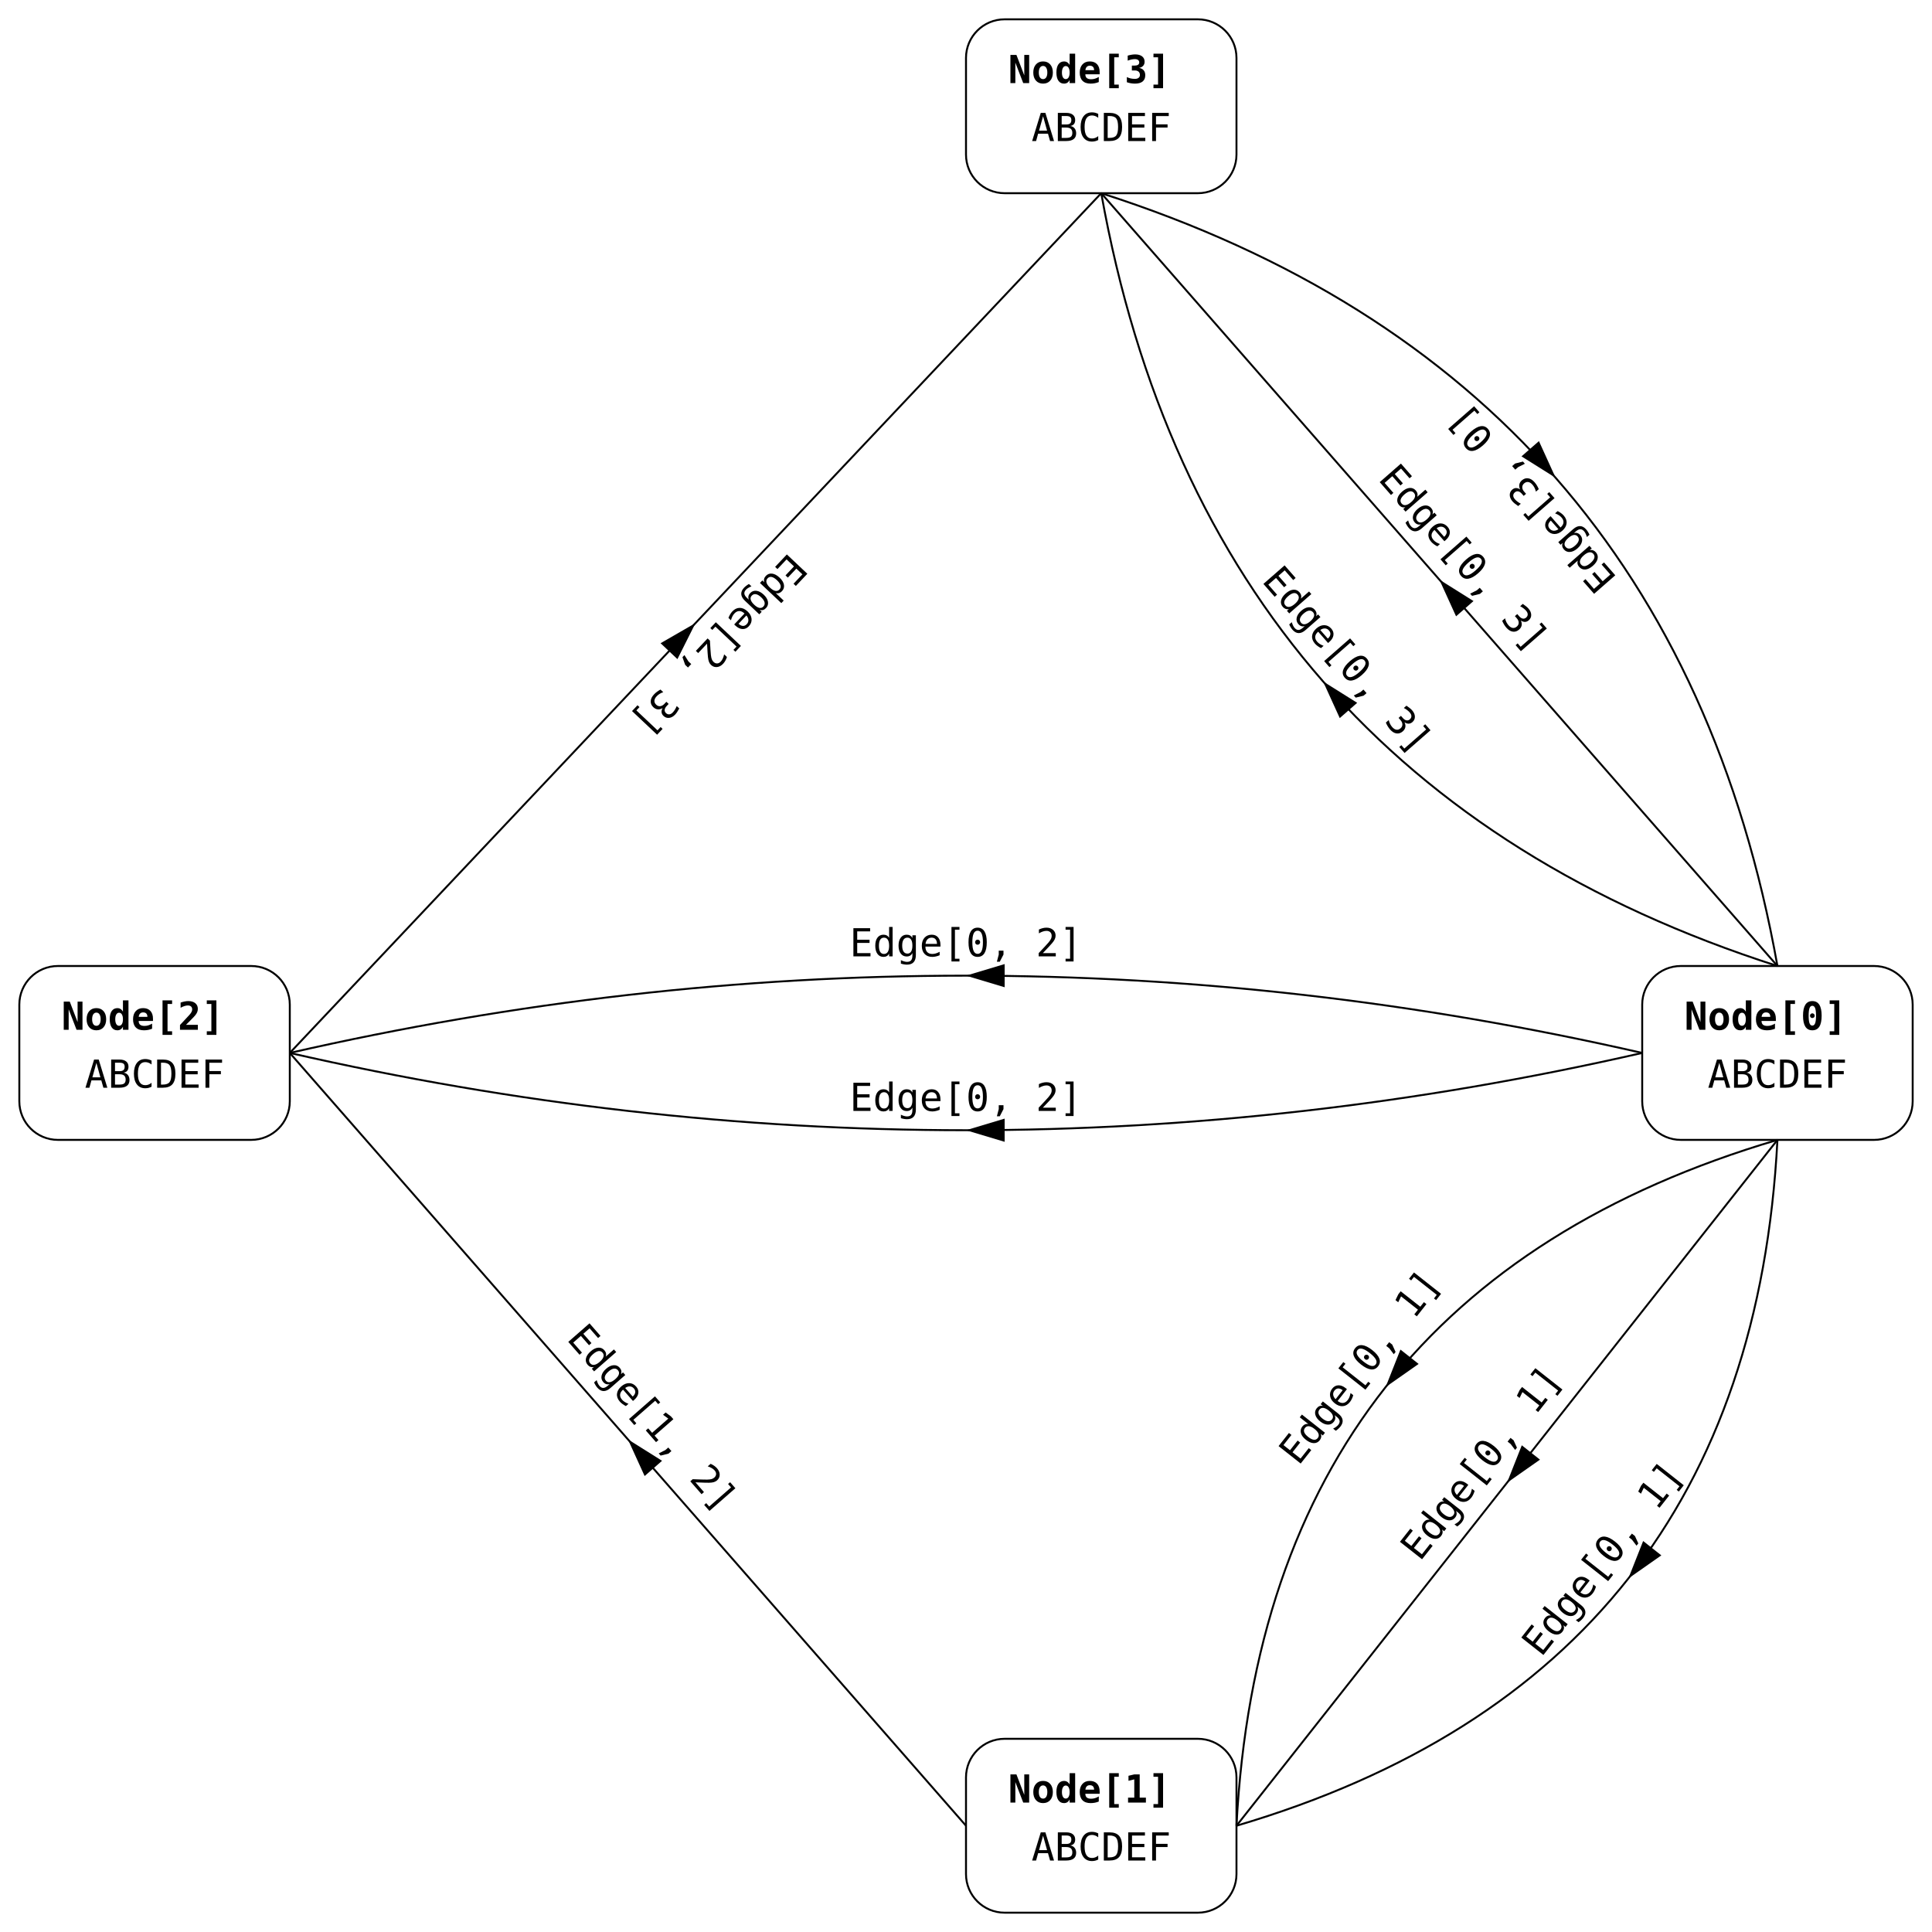
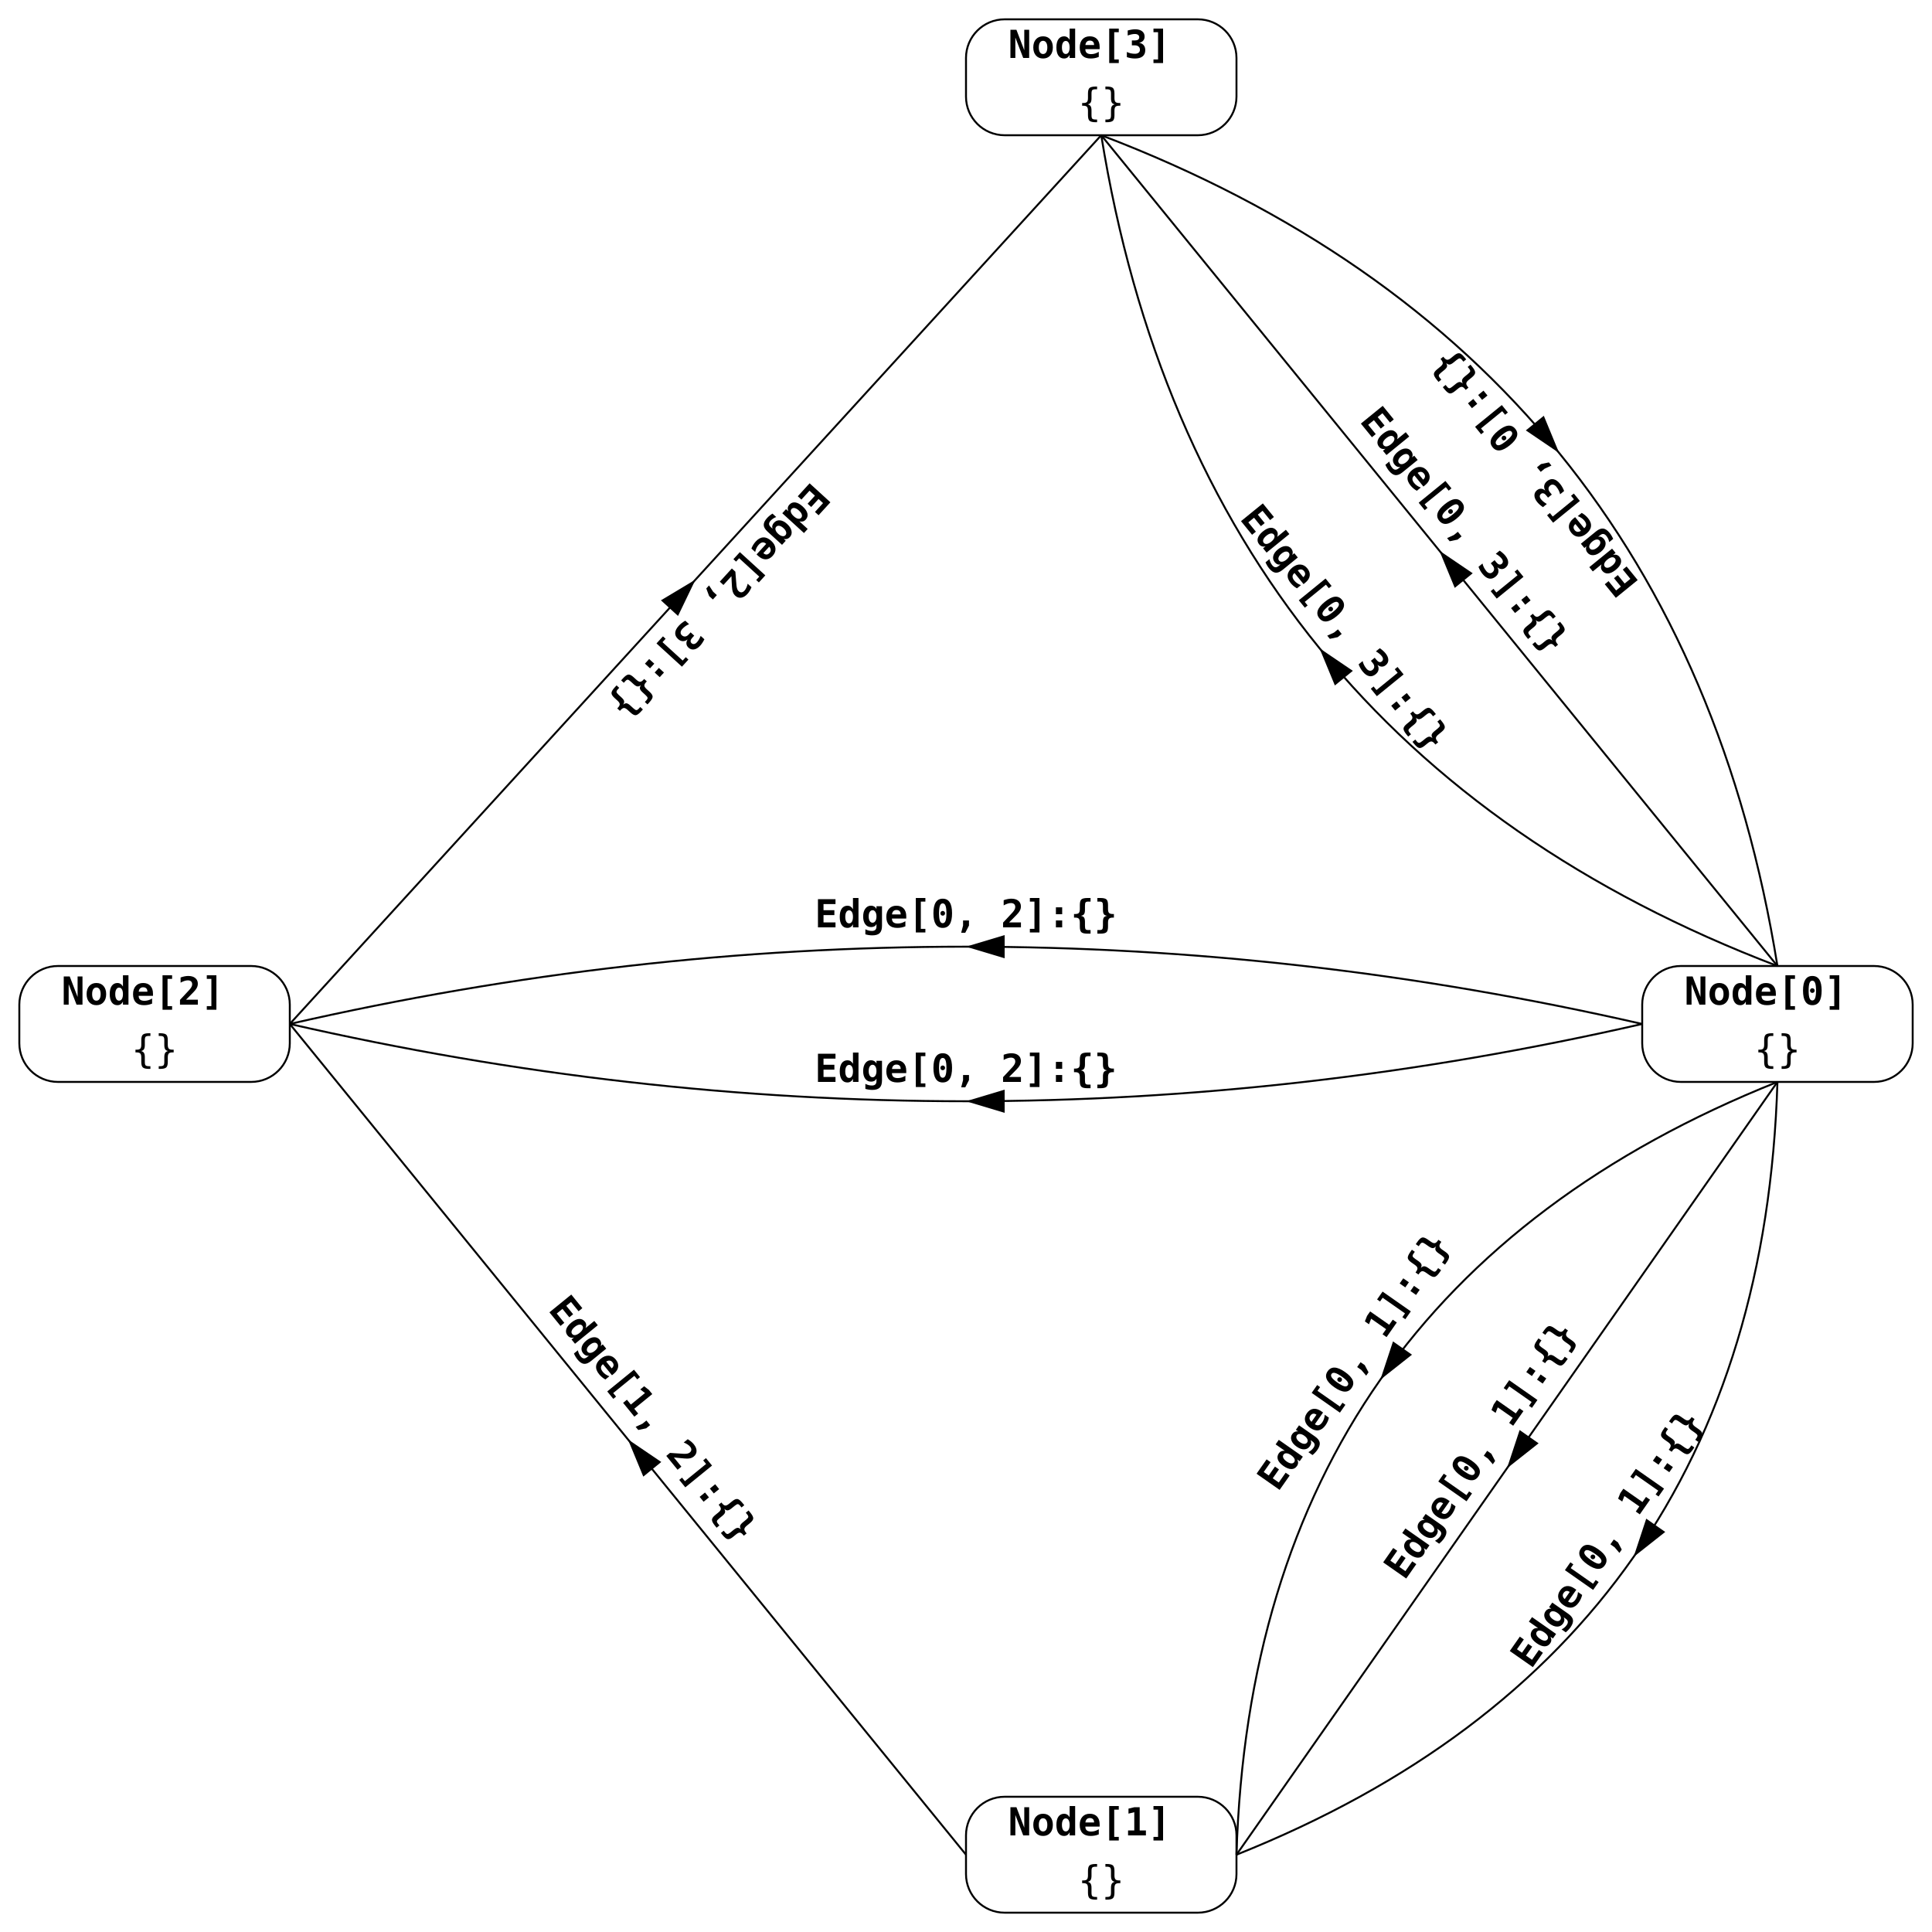
- <svg xmlns="http://www.w3.org/2000/svg" baseProfile="full" height="400px" version="1.1" viewBox="0,0,1000.0,1000.0" width="400px">
+ <svg xmlns="http://www.w3.org/2000/svg" baseProfile="full" height="1200px" preserveAspectRatio="xMidYMid meet" version="1.1" viewBox="0,0,1000.0,1000.0" width="1200px">
  <defs>
    <marker id="id1" markerHeight="20" markerUnits="strokeWidth" markerWidth="20" orient="auto" refX="1.0" refY="0.5" viewBox="0,0,1,1">
      <polygon fill="black" points="0,0.2 1,0.5 0,0.8" stroke="none" />
    </marker>
  </defs>
  <g>
-     <rect fill="none" height="90.0" rx="20.0" ry="20.0" stroke="black" stroke-width="1px" width="140.0" x="850.0" y="500.0" />
-     <text font-family="monospace" font-size="20.0" text-anchor="middle" x="920.0" y="503.0">
-       <tspan dy="30.0" font-family="monospace" font-size="20.0" font-weight="bold" text-anchor="middle" x="920.0">Node[0]</tspan>
-       <tspan dy="30.0" font-family="monospace" font-size="20.0" font-weight="normal" text-anchor="middle" x="920.0">ABCDEF</tspan>
+     <rect fill="none" height="60.0" rx="20.0" ry="20.0" stroke="black" stroke-width="1px" width="140.0" x="850.0" y="500.0" />
+     <text font-family="monospace" font-size="20.0" text-anchor="middle" transform="translate(0,-10.0)" x="920.0" y="530.0">
+       <tspan font-family="monospace" font-size="20.0" font-weight="bold" text-anchor="middle" x="920.0" y="530.0">Node[0]</tspan>
+       <tspan font-family="monospace" font-size="20.0" font-weight="normal" text-anchor="middle" x="920.0" y="560.0">{}</tspan>
    </text>
  </g>
  <g>
-     <rect fill="none" height="90.0" rx="20.0" ry="20.0" stroke="black" stroke-width="1px" width="140.0" x="500" y="900.0" />
-     <text font-family="monospace" font-size="20.0" text-anchor="middle" x="570" y="903.0">
-       <tspan dy="30.0" font-family="monospace" font-size="20.0" font-weight="bold" text-anchor="middle" x="570">Node[1]</tspan>
-       <tspan dy="30.0" font-family="monospace" font-size="20.0" font-weight="normal" text-anchor="middle" x="570">ABCDEF</tspan>
+     <rect fill="none" height="60.0" rx="20.0" ry="20.0" stroke="black" stroke-width="1px" width="140.0" x="500" y="930.0" />
+     <text font-family="monospace" font-size="20.0" text-anchor="middle" transform="translate(0,-10.0)" x="570" y="960.0">
+       <tspan font-family="monospace" font-size="20.0" font-weight="bold" text-anchor="middle" x="570" y="960.0">Node[1]</tspan>
+       <tspan font-family="monospace" font-size="20.0" font-weight="normal" text-anchor="middle" x="570" y="990.0">{}</tspan>
    </text>
  </g>
  <g>
-     <rect fill="none" height="90.0" rx="20.0" ry="20.0" stroke="black" stroke-width="1px" width="140.0" x="10.0" y="500" />
-     <text font-family="monospace" font-size="20.0" text-anchor="middle" x="80.0" y="503">
-       <tspan dy="30.0" font-family="monospace" font-size="20.0" font-weight="bold" text-anchor="middle" x="80.0">Node[2]</tspan>
-       <tspan dy="30.0" font-family="monospace" font-size="20.0" font-weight="normal" text-anchor="middle" x="80.0">ABCDEF</tspan>
+     <rect fill="none" height="60.0" rx="20.0" ry="20.0" stroke="black" stroke-width="1px" width="140.0" x="10.0" y="500" />
+     <text font-family="monospace" font-size="20.0" text-anchor="middle" transform="translate(0,-10.0)" x="80.0" y="530">
+       <tspan font-family="monospace" font-size="20.0" font-weight="bold" text-anchor="middle" x="80.0" y="530">Node[2]</tspan>
+       <tspan font-family="monospace" font-size="20.0" font-weight="normal" text-anchor="middle" x="80.0" y="560">{}</tspan>
    </text>
  </g>
  <g>
-     <rect fill="none" height="90.0" rx="20.0" ry="20.0" stroke="black" stroke-width="1px" width="140.0" x="500.0" y="10.0" />
-     <text font-family="monospace" font-size="20.0" text-anchor="middle" x="570.0" y="13.0">
-       <tspan dy="30.0" font-family="monospace" font-size="20.0" font-weight="bold" text-anchor="middle" x="570.0">Node[3]</tspan>
-       <tspan dy="30.0" font-family="monospace" font-size="20.0" font-weight="normal" text-anchor="middle" x="570.0">ABCDEF</tspan>
+     <rect fill="none" height="60.0" rx="20.0" ry="20.0" stroke="black" stroke-width="1px" width="140.0" x="500.0" y="10.0" />
+     <text font-family="monospace" font-size="20.0" text-anchor="middle" transform="translate(0,-10.0)" x="570.0" y="40.0">
+       <tspan font-family="monospace" font-size="20.0" font-weight="bold" text-anchor="middle" x="570.0" y="40.0">Node[3]</tspan>
+       <tspan font-family="monospace" font-size="20.0" font-weight="normal" text-anchor="middle" x="570.0" y="70.0">{}</tspan>
    </text>
  </g>
  <g>
-     <path d="M 920.0 590.0 Q 912.813 728.293 842.813 817.043 Q 772.813 905.793 640 945.0" fill="none" marker-mid="url(#id1)" stroke="black" stroke-width="1px" />
-     <text font-family="monospace" font-size="20.0" text-anchor="middle" transform="rotate(308.264,842.8132,817.0429) translate(0,-10.0)" x="842.813" y="817.043">Edge[0, 1]</text>
+     <path d="M 920.0 560.0 Q 915.539 705.877 845.539 805.877 Q 775.539 905.877 640 960.0" fill="none" marker-mid="url(#id1)" stroke="black" stroke-width="1px" />
+     <text font-family="monospace" font-size="20.0" text-anchor="middle" transform="rotate(304.992,845.5385,805.877) translate(0,-10.0)" x="845.539" y="805.877">
+       <tspan font-family="monospace" font-size="20.0" font-weight="bold" text-anchor="middle" x="845.539" y="805.877">Edge[0, 1]:{}</tspan>
+     </text>
  </g>
  <g>
-     <path d="M 920.0 590.0 Q 850 678.75 780 767.5 Q 710 856.25 640 945.0" fill="none" marker-mid="url(#id1)" stroke="black" stroke-width="1px" />
-     <text font-family="monospace" font-size="20.0" text-anchor="middle" transform="rotate(308.264,780,767.5) translate(0,-10.0)" x="780" y="767.5">Edge[0, 1]</text>
+     <path d="M 920.0 560.0 Q 850 660.0 780 760.0 Q 710 860.0 640 960.0" fill="none" marker-mid="url(#id1)" stroke="black" stroke-width="1px" />
+     <text font-family="monospace" font-size="20.0" text-anchor="middle" transform="rotate(304.992,780,760.0) translate(0,-10.0)" x="780" y="760.0">
+       <tspan font-family="monospace" font-size="20.0" font-weight="bold" text-anchor="middle" x="780" y="760.0">Edge[0, 1]:{}</tspan>
+     </text>
  </g>
  <g>
-     <path d="M 920.0 590.0 Q 787.187 629.207 717.187 717.957 Q 647.187 806.707 640 945.0" fill="none" marker-mid="url(#id1)" stroke="black" stroke-width="1px" />
-     <text font-family="monospace" font-size="20.0" text-anchor="middle" transform="rotate(308.264,717.1867,717.9571) translate(0,-10.0)" x="717.187" y="717.957">Edge[0, 1]</text>
+     <path d="M 920.0 560.0 Q 784.461 614.123 714.461 714.123 Q 644.461 814.123 640 960.0" fill="none" marker-mid="url(#id1)" stroke="black" stroke-width="1px" />
+     <text font-family="monospace" font-size="20.0" text-anchor="middle" transform="rotate(304.992,714.4614,714.123) translate(0,-10.0)" x="714.461" y="714.123">
+       <tspan font-family="monospace" font-size="20.0" font-weight="bold" text-anchor="middle" x="714.461" y="714.123">Edge[0, 1]:{}</tspan>
+     </text>
  </g>
  <g>
-     <path d="M 850.0 545.0 Q 675 585 500 585 Q 325 585 150.0 545" fill="none" marker-mid="url(#id1)" stroke="black" stroke-width="1px" />
-     <text font-family="monospace" font-size="20.0" text-anchor="middle" transform="rotate(2.43935326694e-06,500,585) translate(0,-10.0)" x="500" y="585">Edge[0, 2]</text>
+     <path d="M 850.0 530.0 Q 675 570 500 570 Q 325 570 150.0 530" fill="none" marker-mid="url(#id1)" stroke="black" stroke-width="1px" />
+     <text font-family="monospace" font-size="20.0" text-anchor="middle" transform="rotate(2.43935326694e-06,500,570) translate(0,-10.0)" x="500" y="570">
+       <tspan font-family="monospace" font-size="20.0" font-weight="bold" text-anchor="middle" x="500" y="570">Edge[0, 2]:{}</tspan>
+     </text>
  </g>
  <g>
-     <path d="M 850.0 545.0 Q 675 505 500 505 Q 325 505 150.0 545" fill="none" marker-mid="url(#id1)" stroke="black" stroke-width="1px" />
-     <text font-family="monospace" font-size="20.0" text-anchor="middle" transform="rotate(2.43935326694e-06,500,505) translate(0,-10.0)" x="500" y="505">Edge[0, 2]</text>
+     <path d="M 850.0 530.0 Q 675 490 500 490 Q 325 490 150.0 530" fill="none" marker-mid="url(#id1)" stroke="black" stroke-width="1px" />
+     <text font-family="monospace" font-size="20.0" text-anchor="middle" transform="rotate(2.43935326694e-06,500,490) translate(0,-10.0)" x="500" y="490">
+       <tspan font-family="monospace" font-size="20.0" font-weight="bold" text-anchor="middle" x="500" y="490">Edge[0, 2]:{}</tspan>
+     </text>
  </g>
  <g>
-     <path d="M 920.0 500.0 Q 772.294 452.68 684.794 352.68 Q 597.294 252.68 570.0 100.0" fill="none" marker-mid="url(#id1)" stroke="black" stroke-width="1px" />
-     <text font-family="monospace" font-size="20.0" text-anchor="middle" transform="rotate(48.81407,684.7939,352.6804) translate(0,-10.0)" x="684.794" y="352.68">Edge[0, 3]</text>
+     <path d="M 920.0 500.0 Q 770.455 443.002 682.955 335.502 Q 595.455 228.002 570.0 70.0" fill="none" marker-mid="url(#id1)" stroke="black" stroke-width="1px" />
+     <text font-family="monospace" font-size="20.0" text-anchor="middle" transform="rotate(50.85601,682.955,335.5017) translate(0,-10.0)" x="682.955" y="335.502">
+       <tspan font-family="monospace" font-size="20.0" font-weight="bold" text-anchor="middle" x="682.955" y="335.502">Edge[0, 3]:{}</tspan>
+     </text>
  </g>
  <g>
-     <path d="M 920.0 500.0 Q 832.5 400.0 745.0 300.0 Q 657.5 200.0 570.0 100.0" fill="none" marker-mid="url(#id1)" stroke="black" stroke-width="1px" />
-     <text font-family="monospace" font-size="20.0" text-anchor="middle" transform="rotate(48.81407,745.0,300.0) translate(0,-10.0)" x="745.0" y="300.0">Edge[0, 3]</text>
+     <path d="M 920.0 500.0 Q 832.5 392.5 745.0 285.0 Q 657.5 177.5 570.0 70.0" fill="none" marker-mid="url(#id1)" stroke="black" stroke-width="1px" />
+     <text font-family="monospace" font-size="20.0" text-anchor="middle" transform="rotate(50.85601,745.0,285.0) translate(0,-10.0)" x="745.0" y="285.0">
+       <tspan font-family="monospace" font-size="20.0" font-weight="bold" text-anchor="middle" x="745.0" y="285.0">Edge[0, 3]:{}</tspan>
+     </text>
  </g>
  <g>
-     <path d="M 500 945.0 Q 412.5 845 325 745 Q 237.5 645 150.0 545" fill="none" marker-mid="url(#id1)" stroke="black" stroke-width="1px" />
-     <text font-family="monospace" font-size="20.0" text-anchor="middle" transform="rotate(48.81408,325,745) translate(0,-10.0)" x="325" y="745">Edge[1, 2]</text>
+     <path d="M 500 960.0 Q 412.5 852.5 325 745 Q 237.5 637.5 150.0 530" fill="none" marker-mid="url(#id1)" stroke="black" stroke-width="1px" />
+     <text font-family="monospace" font-size="20.0" text-anchor="middle" transform="rotate(50.85602,325,745) translate(0,-10.0)" x="325" y="745">
+       <tspan font-family="monospace" font-size="20.0" font-weight="bold" text-anchor="middle" x="325" y="745">Edge[1, 2]:{}</tspan>
+     </text>
  </g>
  <g>
-     <path d="M 150.0 545 Q 255.0 433.75 360.0 322.5 Q 465.0 211.25 570.0 100.0" fill="none" marker-mid="url(#id1)" stroke="black" stroke-width="1px" />
-     <text font-family="monospace" font-size="20.0" text-anchor="middle" transform="rotate(133.3445,360.0,322.5) translate(0,-10.0)" x="360.0" y="322.5">Edge[2, 3]</text>
+     <path d="M 150.0 530 Q 255.0 415 360.0 300 Q 465.0 185 570.0 70.0" fill="none" marker-mid="url(#id1)" stroke="black" stroke-width="1px" />
+     <text font-family="monospace" font-size="20.0" text-anchor="middle" transform="rotate(132.3974,360.0,300) translate(0,-10.0)" x="360.0" y="300">
+       <tspan font-family="monospace" font-size="20.0" font-weight="bold" text-anchor="middle" x="360.0" y="300">Edge[2, 3]:{}</tspan>
+     </text>
  </g>
  <g>
-     <path d="M 570.0 100.0 Q 717.706 147.32 805.206 247.32 Q 892.706 347.32 920.0 500.0" fill="none" marker-mid="url(#id1)" stroke="black" stroke-width="1px" />
-     <text font-family="monospace" font-size="20.0" text-anchor="middle" transform="rotate(228.8141,805.2061,247.3196) translate(0,-10.0)" x="805.206" y="247.32">Edge[3, 0]</text>
+     <path d="M 570.0 70.0 Q 719.545 126.998 807.045 234.498 Q 894.545 341.998 920.0 500.0" fill="none" marker-mid="url(#id1)" stroke="black" stroke-width="1px" />
+     <text font-family="monospace" font-size="20.0" text-anchor="middle" transform="rotate(230.856,807.045,234.4983) translate(0,-10.0)" x="807.045" y="234.498">
+       <tspan font-family="monospace" font-size="20.0" font-weight="bold" text-anchor="middle" x="807.045" y="234.498">Edge[3, 0]:{}</tspan>
+     </text>
  </g>
</svg>
